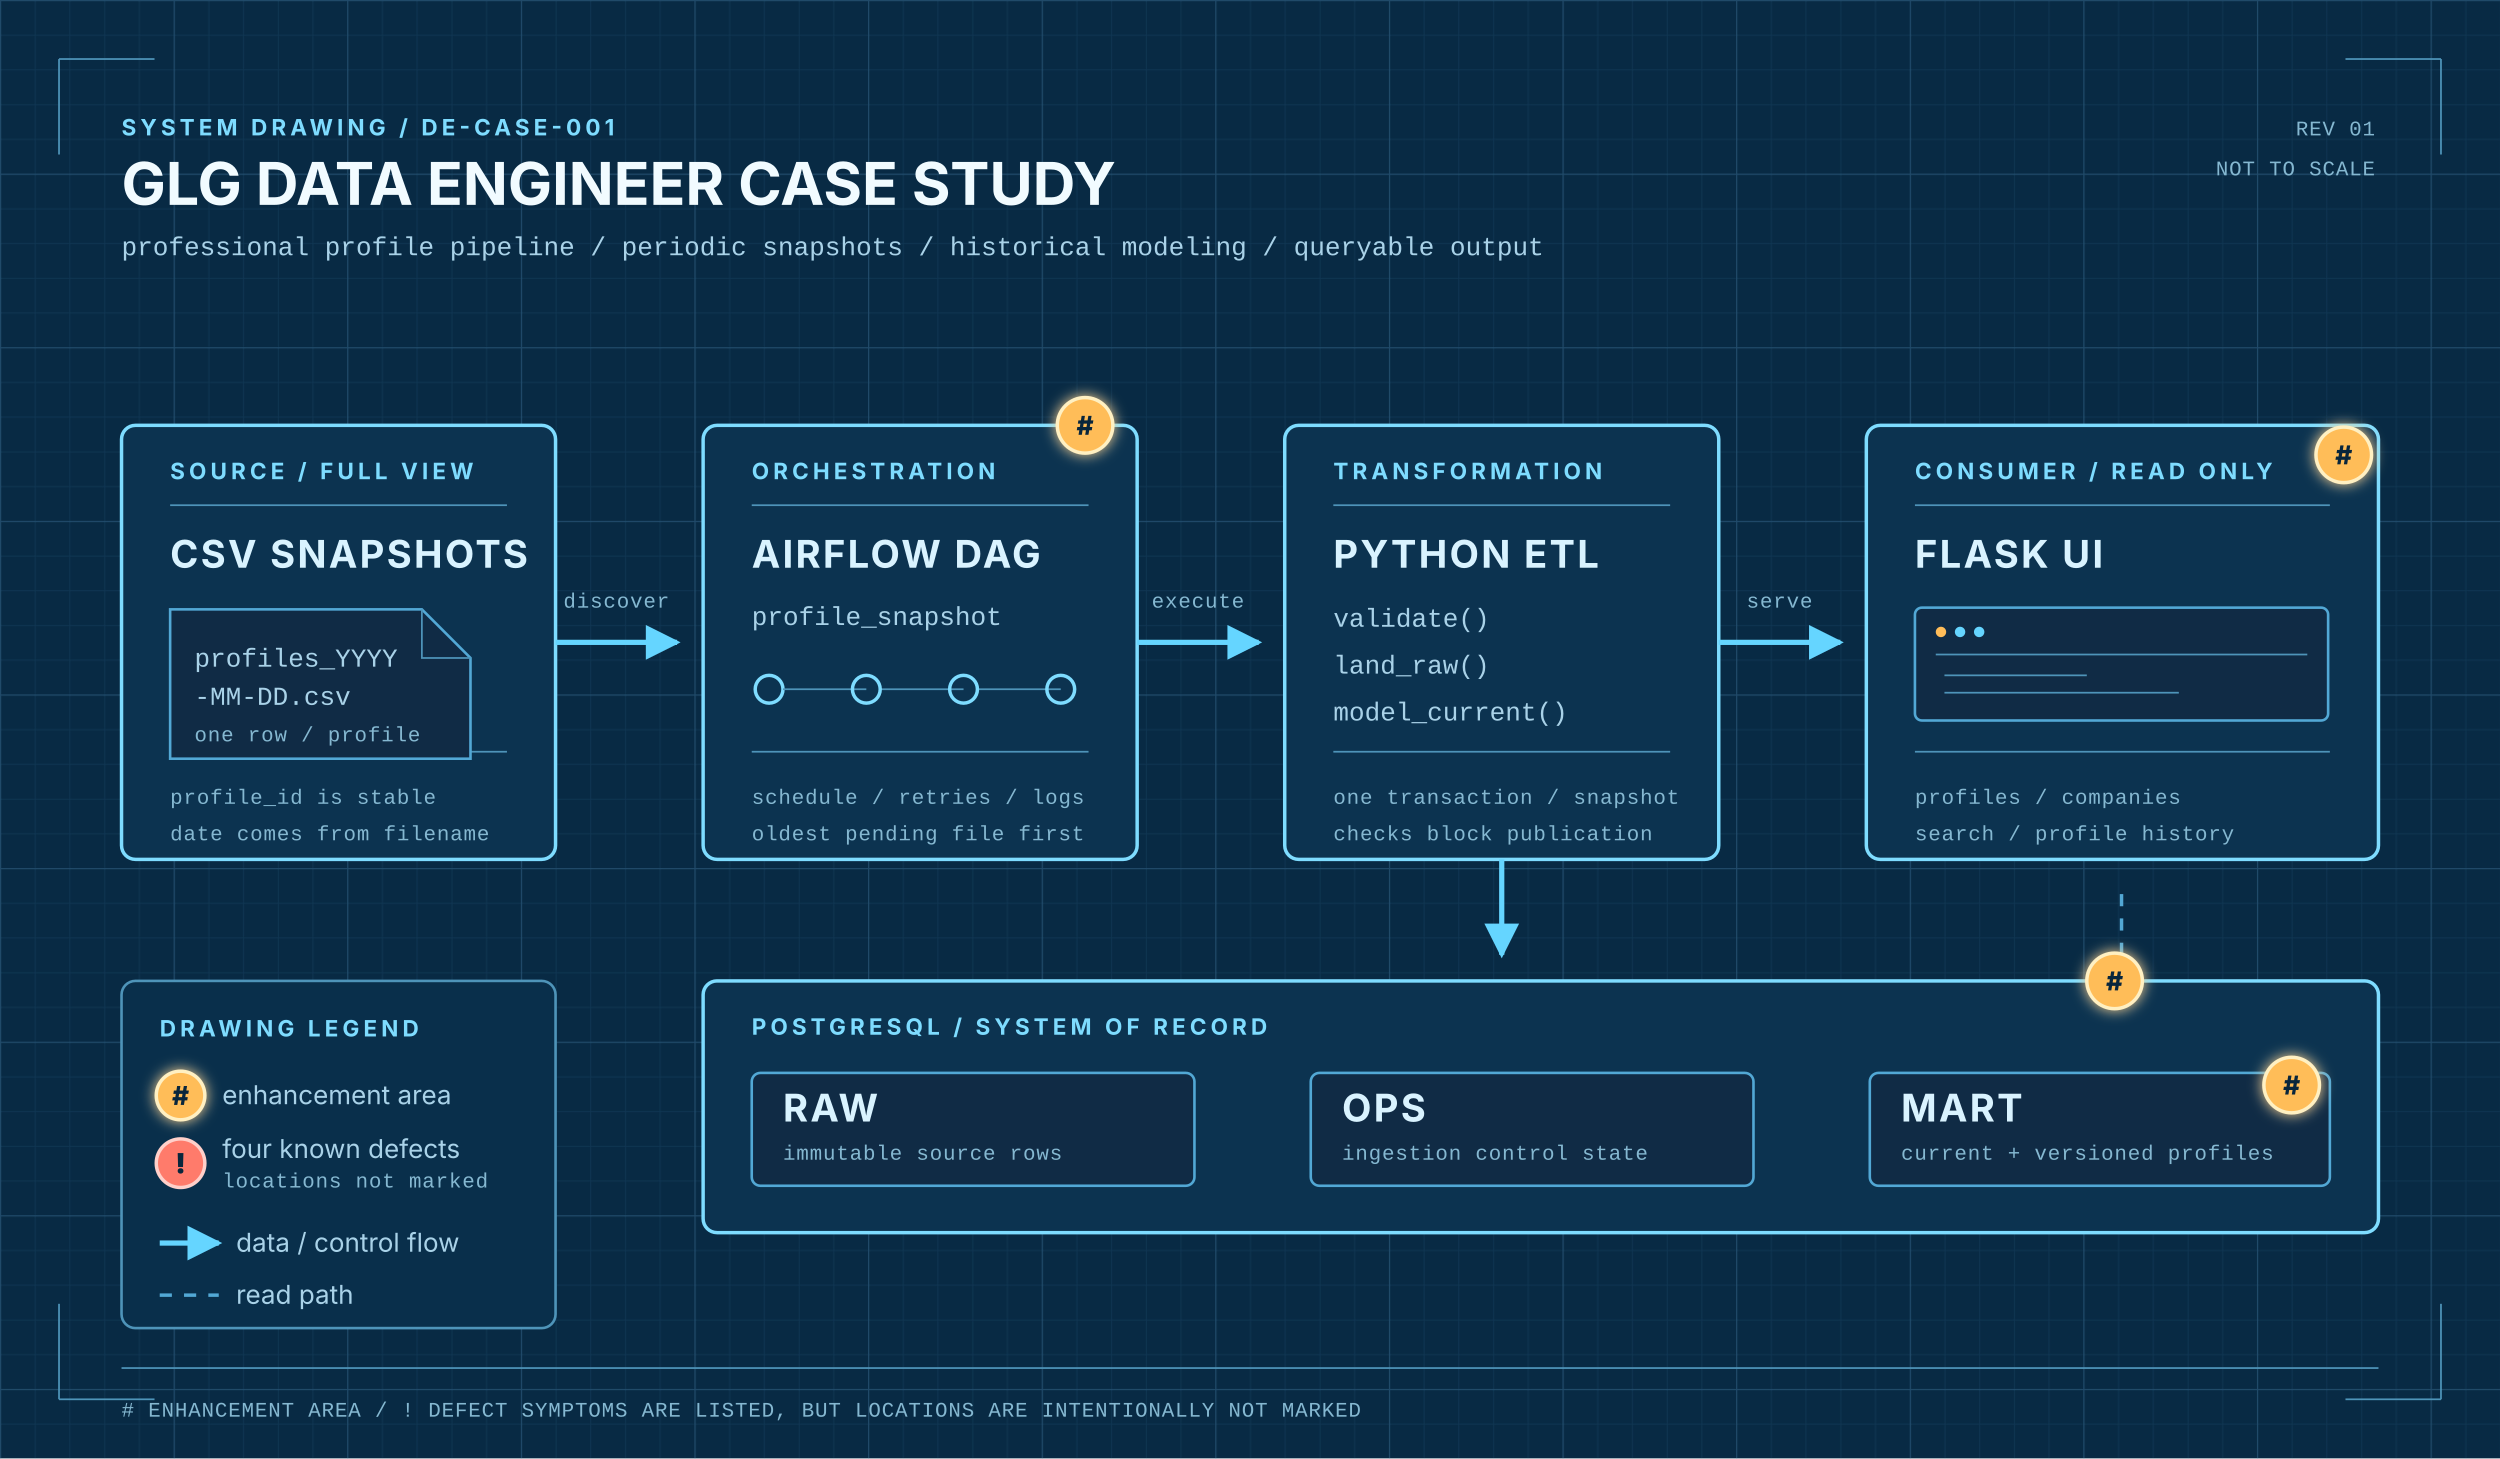
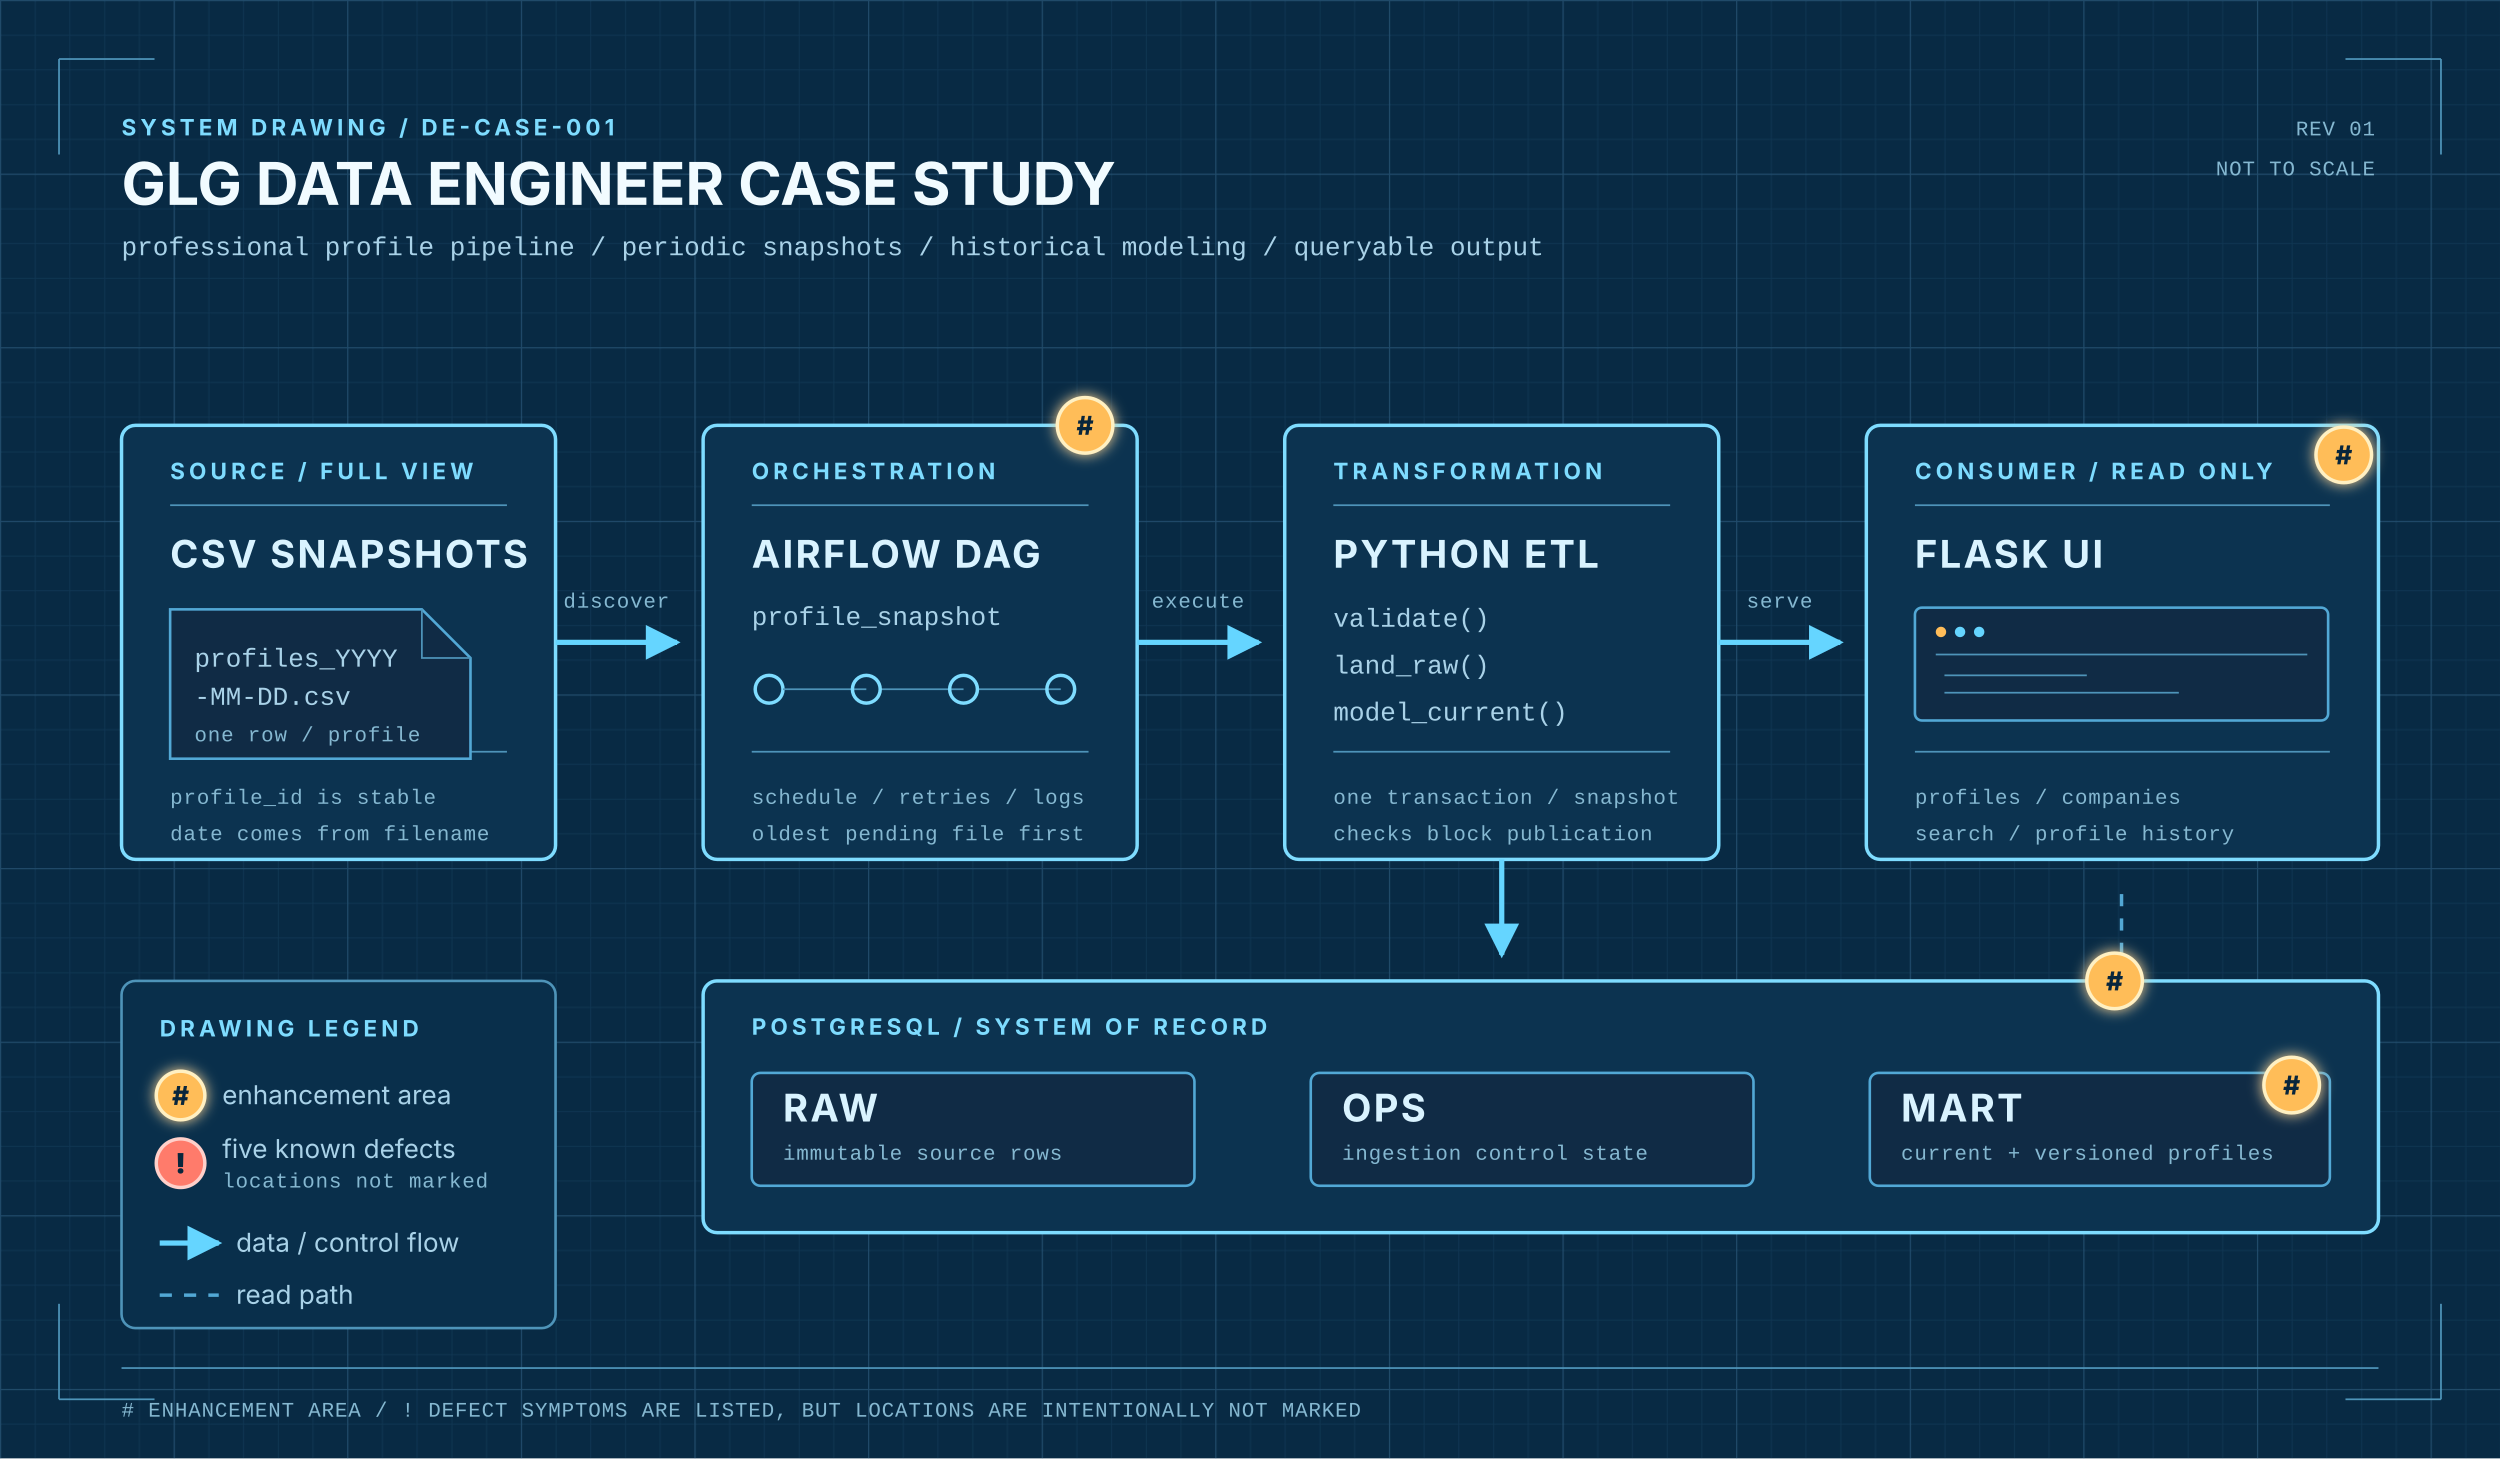
<svg xmlns="http://www.w3.org/2000/svg" width="1440" height="840" viewBox="0 0 1440 840" role="img" aria-labelledby="title description">
  <description id="description">Blueprint diagram showing CSV snapshots flowing through Airflow and Python ETL into PostgreSQL raw, operations, and mart schemas, then to a Flask application. Hash markers identify enhancement areas. Known defect locations are intentionally not marked.</description>
  <defs>
    <pattern id="minorGrid" width="20" height="20" patternUnits="userSpaceOnUse">
      <path d="M20 0H0V20" fill="none" stroke="#2d6086" stroke-width="1" opacity=".22" />
    </pattern>
    <pattern id="majorGrid" width="100" height="100" patternUnits="userSpaceOnUse">
      <rect width="100" height="100" fill="url(#minorGrid)" />
      <path d="M100 0H0V100" fill="none" stroke="#4a80a8" stroke-width="1.5" opacity=".28" />
    </pattern>
    <filter id="glow" x="-40%" y="-40%" width="180%" height="180%">
      <feGaussianBlur stdDeviation="4" result="blur" />
      <feMerge>
        <feMergeNode in="blur" />
        <feMergeNode in="SourceGraphic" />
      </feMerge>
    </filter>
    <marker id="arrow" viewBox="0 0 12 12" refX="10" refY="6" markerWidth="8" markerHeight="8" orient="auto-start-reverse">
      <path d="M1 1l10 5-10 5z" fill="#65d5ff" />
    </marker>
    <style>
      .sans { font-family: Inter, ui-sans-serif, system-ui, -apple-system, "Segoe UI", sans-serif; }
      .mono { font-family: "SFMono-Regular", Consolas, "Liberation Mono", monospace; }
      .label { fill: #d9f3ff; font-size: 22px; font-weight: 700; letter-spacing: .06em; }
      .eyebrow { fill: #7edcff; font-size: 13px; font-weight: 700; letter-spacing: .18em; }
      .detail { fill: #a9d2e8; font-size: 15px; }
      .tiny { fill: #85b8d1; font-size: 12px; letter-spacing: .04em; }
      .box { fill: #0c3350; stroke: #7edcff; stroke-width: 2; }
      .box-alt { fill: #102b45; stroke: #52a8d5; stroke-width: 1.5; }
      .line { fill: none; stroke: #65d5ff; stroke-width: 3; marker-end: url(#arrow); }
      .dash { fill: none; stroke: #52a8d5; stroke-width: 2; stroke-dasharray: 7 7; }
      .dimension { fill: none; stroke: #4e94b9; stroke-width: 1; }
      .marker { fill: #ffbd59; stroke: #fff0c2; stroke-width: 2; filter: url(#glow); }
      .marker-text { fill: #09263c; font-size: 15px; font-weight: 800; text-anchor: middle; dominant-baseline: central; }
      .defect { fill: #ff7b6b; stroke: #ffd0ca; stroke-width: 2; }
      .defect-text { fill: #09263c; font-size: 16px; font-weight: 900; text-anchor: middle; dominant-baseline: central; }
    </style>
  </defs>
  <rect width="1440" height="840" fill="#082a44" />
  <rect width="1440" height="840" fill="url(#majorGrid)" />
  <path d="M34 34h55M34 34v55M1406 34h-55M1406 34v55M34 806h55M34 806v-55M1406 806h-55M1406 806v-55" class="dimension" stroke-width="3" />
  <text x="70" y="78" class="sans eyebrow">SYSTEM DRAWING / DE-CASE-001</text>
  <text x="70" y="118" class="sans" fill="#f1fbff" font-size="34" font-weight="750">GLG DATA ENGINEER CASE STUDY</text>
  <text x="70" y="147" class="mono detail">professional profile pipeline / periodic snapshots / historical modeling / queryable output</text>
  <text x="1368" y="78" class="mono tiny" text-anchor="end">REV 01</text>
  <text x="1368" y="101" class="mono tiny" text-anchor="end">NOT TO SCALE</text>
  <g transform="translate(70 245)">
    <rect width="250" height="250" rx="8" class="box" />
    <path d="M28 46h194M28 188h194" class="dimension" />
    <text x="28" y="31" class="sans eyebrow">SOURCE / FULL VIEW</text>
    <text x="28" y="82" class="sans label">CSV SNAPSHOTS</text>
    <g transform="translate(28 106)">
      <path d="M0 0h145l28 28v58H0z" class="box-alt" />
      <path d="M145 0v28h28" class="dimension" />
      <text x="14" y="33" class="mono detail">profiles_YYYY</text>
      <text x="14" y="55" class="mono detail">-MM-DD.csv</text>
      <text x="14" y="76" class="mono tiny">one row / profile</text>
    </g>
    <text x="28" y="218" class="mono tiny">profile_id is stable</text>
    <text x="28" y="239" class="mono tiny">date comes from filename</text>
  </g>
  <g transform="translate(405 245)">
    <rect width="250" height="250" rx="8" class="box" />
    <path d="M28 46h194M28 188h194" class="dimension" />
    <text x="28" y="31" class="sans eyebrow">ORCHESTRATION</text>
    <text x="28" y="82" class="sans label">AIRFLOW DAG</text>
    <text x="28" y="115" class="mono detail">profile_snapshot</text>
    <g transform="translate(28 142)">
      <circle cx="10" cy="10" r="8" fill="none" stroke="#7edcff" stroke-width="2" />
      <path d="M18 10h48M74 10h48M130 10h48" class="dimension" stroke-width="2" />
      <circle cx="66" cy="10" r="8" fill="none" stroke="#7edcff" stroke-width="2" />
      <circle cx="122" cy="10" r="8" fill="none" stroke="#7edcff" stroke-width="2" />
      <circle cx="178" cy="10" r="8" fill="none" stroke="#7edcff" stroke-width="2" />
    </g>
    <text x="28" y="218" class="mono tiny">schedule / retries / logs</text>
    <text x="28" y="239" class="mono tiny">oldest pending file first</text>
  </g>
  <g transform="translate(740 245)">
    <rect width="250" height="250" rx="8" class="box" />
    <path d="M28 46h194M28 188h194" class="dimension" />
    <text x="28" y="31" class="sans eyebrow">TRANSFORMATION</text>
    <text x="28" y="82" class="sans label">PYTHON ETL</text>
    <text x="28" y="116" class="mono detail">validate()</text>
    <text x="28" y="143" class="mono detail">land_raw()</text>
    <text x="28" y="170" class="mono detail">model_current()</text>
    <text x="28" y="218" class="mono tiny">one transaction / snapshot</text>
    <text x="28" y="239" class="mono tiny">checks block publication</text>
  </g>
  <g transform="translate(1075 245)">
    <rect width="295" height="250" rx="8" class="box" />
    <path d="M28 46h239M28 188h239" class="dimension" />
    <text x="28" y="31" class="sans eyebrow">CONSUMER / READ ONLY</text>
    <text x="28" y="82" class="sans label">FLASK UI</text>
    <g transform="translate(28 105)">
      <rect width="238" height="65" rx="4" class="box-alt" />
      <circle cx="15" cy="14" r="3" fill="#ffbd59" />
      <circle cx="26" cy="14" r="3" fill="#65d5ff" />
      <circle cx="37" cy="14" r="3" fill="#65d5ff" />
      <path d="M12 27h214M17 39h82M17 49h135" class="dimension" />
    </g>
    <text x="28" y="218" class="mono tiny">profiles / companies</text>
    <text x="28" y="239" class="mono tiny">search / profile history</text>
  </g>
  <path d="M320 370h70" class="line" />
  <path d="M655 370h70" class="line" />
  <path d="M990 370h70" class="line" />
  <text x="355" y="350" class="mono tiny" text-anchor="middle">discover</text>
  <text x="690" y="350" class="mono tiny" text-anchor="middle">execute</text>
  <text x="1025" y="350" class="mono tiny" text-anchor="middle">serve</text>
  <g transform="translate(405 565)">
    <rect width="965" height="145" rx="8" class="box" />
    <text x="28" y="31" class="sans eyebrow">POSTGRESQL / SYSTEM OF RECORD</text>
    <g transform="translate(28 53)">
      <rect width="255" height="65" rx="5" class="box-alt" />
      <text x="18" y="28" class="sans label" font-size="18">RAW</text>
      <text x="18" y="50" class="mono tiny">immutable source rows</text>
    </g>
    <g transform="translate(350 53)">
      <rect width="255" height="65" rx="5" class="box-alt" />
      <text x="18" y="28" class="sans label" font-size="18">OPS</text>
      <text x="18" y="50" class="mono tiny">ingestion control state</text>
    </g>
    <g transform="translate(672 53)">
      <rect width="265" height="65" rx="5" class="box-alt" />
      <text x="18" y="28" class="sans label" font-size="18">MART</text>
      <text x="18" y="50" class="mono tiny">current + versioned profiles</text>
    </g>
  </g>
  <path d="M865 495v55" class="line" />
  <path d="M1222 550v-40" class="dash" />
  <g transform="translate(625 245)">
    <circle r="16" class="marker" />
    <text class="sans marker-text">#</text>
  </g>
  <g transform="translate(1320 625)">
    <circle r="16" class="marker" />
    <text class="sans marker-text">#</text>
  </g>
  <g transform="translate(1218 565)">
    <circle r="16" class="marker" />
    <text class="sans marker-text">#</text>
  </g>
  <g transform="translate(1350 262)">
    <circle r="16" class="marker" />
    <text class="sans marker-text">#</text>
  </g>
  <g transform="translate(70 565)">
    <rect width="250" height="200" rx="8" fill="#092f4b" stroke="#4e94b9" stroke-width="1.5" />
    <text x="22" y="32" class="sans eyebrow">DRAWING LEGEND</text>
    <circle cx="34" cy="66" r="14" class="marker" />
    <text x="34" y="66" class="sans marker-text">#</text>
    <text x="58" y="71" class="sans detail">enhancement area</text>
    <circle cx="34" cy="105" r="14" class="defect" />
    <text x="34" y="105" class="sans defect-text">!</text>
-     <text x="58" y="102" class="sans detail">four known defects</text>
+     <text x="58" y="102" class="sans detail">five known defects</text>
    <text x="58" y="119" class="mono tiny">locations not marked</text>
    <path d="M22 151h34" class="line" marker-end="none" />
    <text x="66" y="156" class="sans detail">data / control flow</text>
    <path d="M22 181h34" class="dash" />
    <text x="66" y="186" class="sans detail">read path</text>
  </g>
  <path d="M70 788h1300" class="dimension" />
  <text x="70" y="816" class="mono tiny"># ENHANCEMENT AREA   /   ! DEFECT SYMPTOMS ARE LISTED, BUT LOCATIONS ARE INTENTIONALLY NOT MARKED</text>
</svg>
